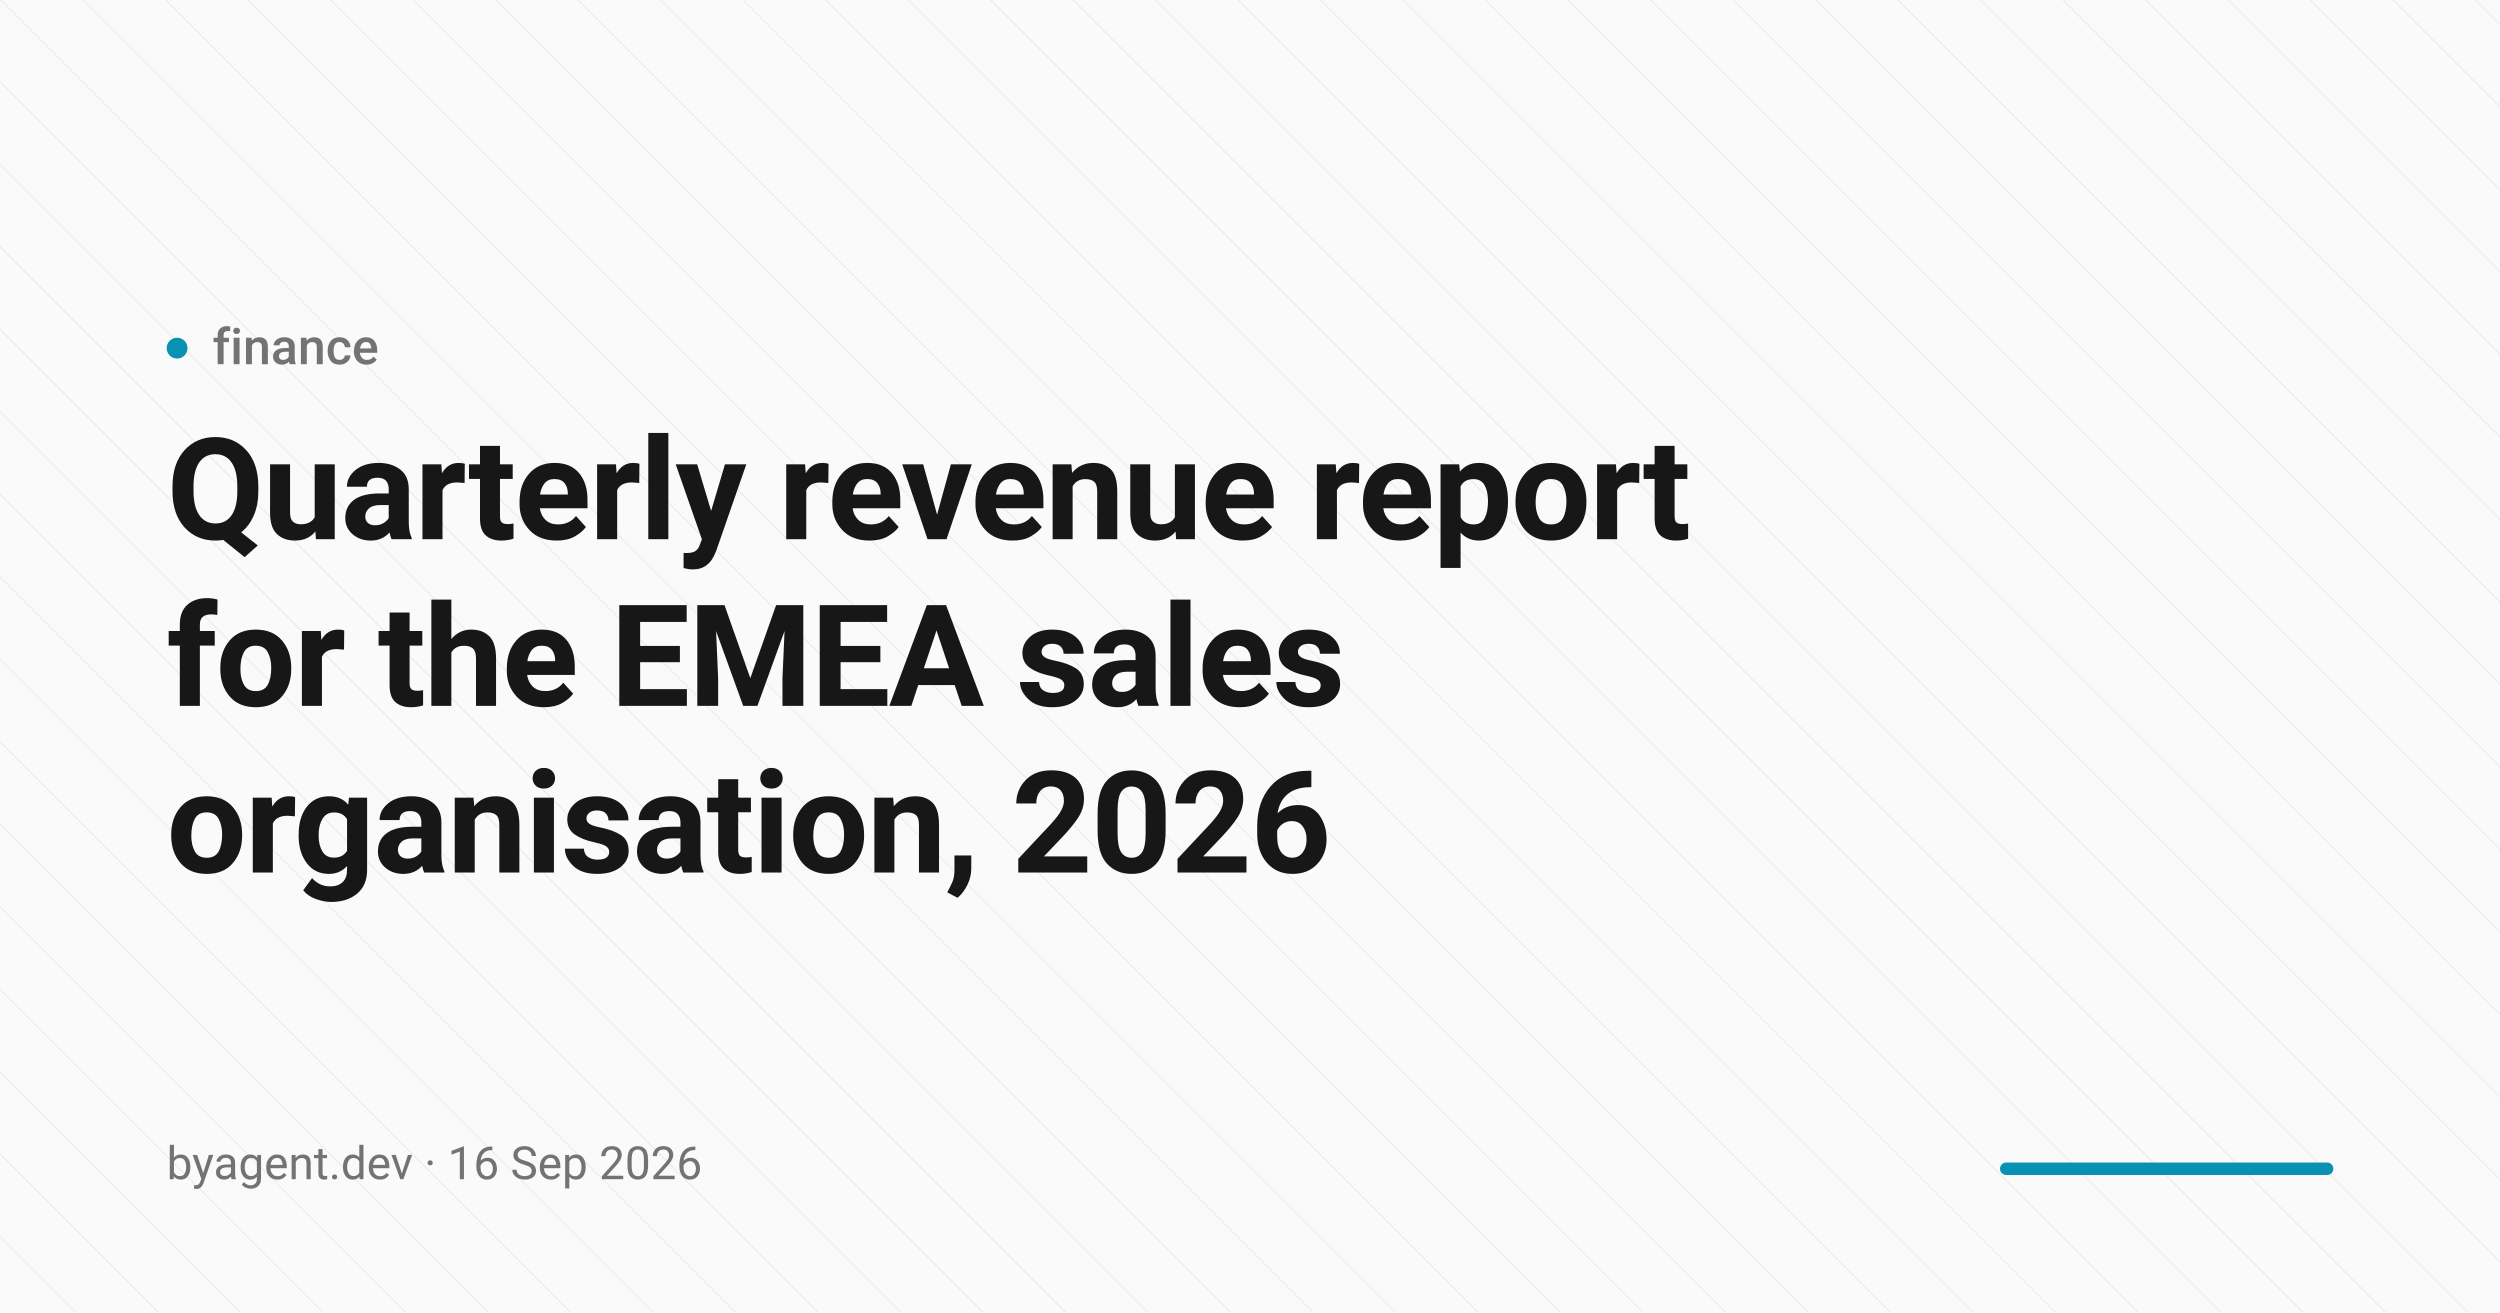
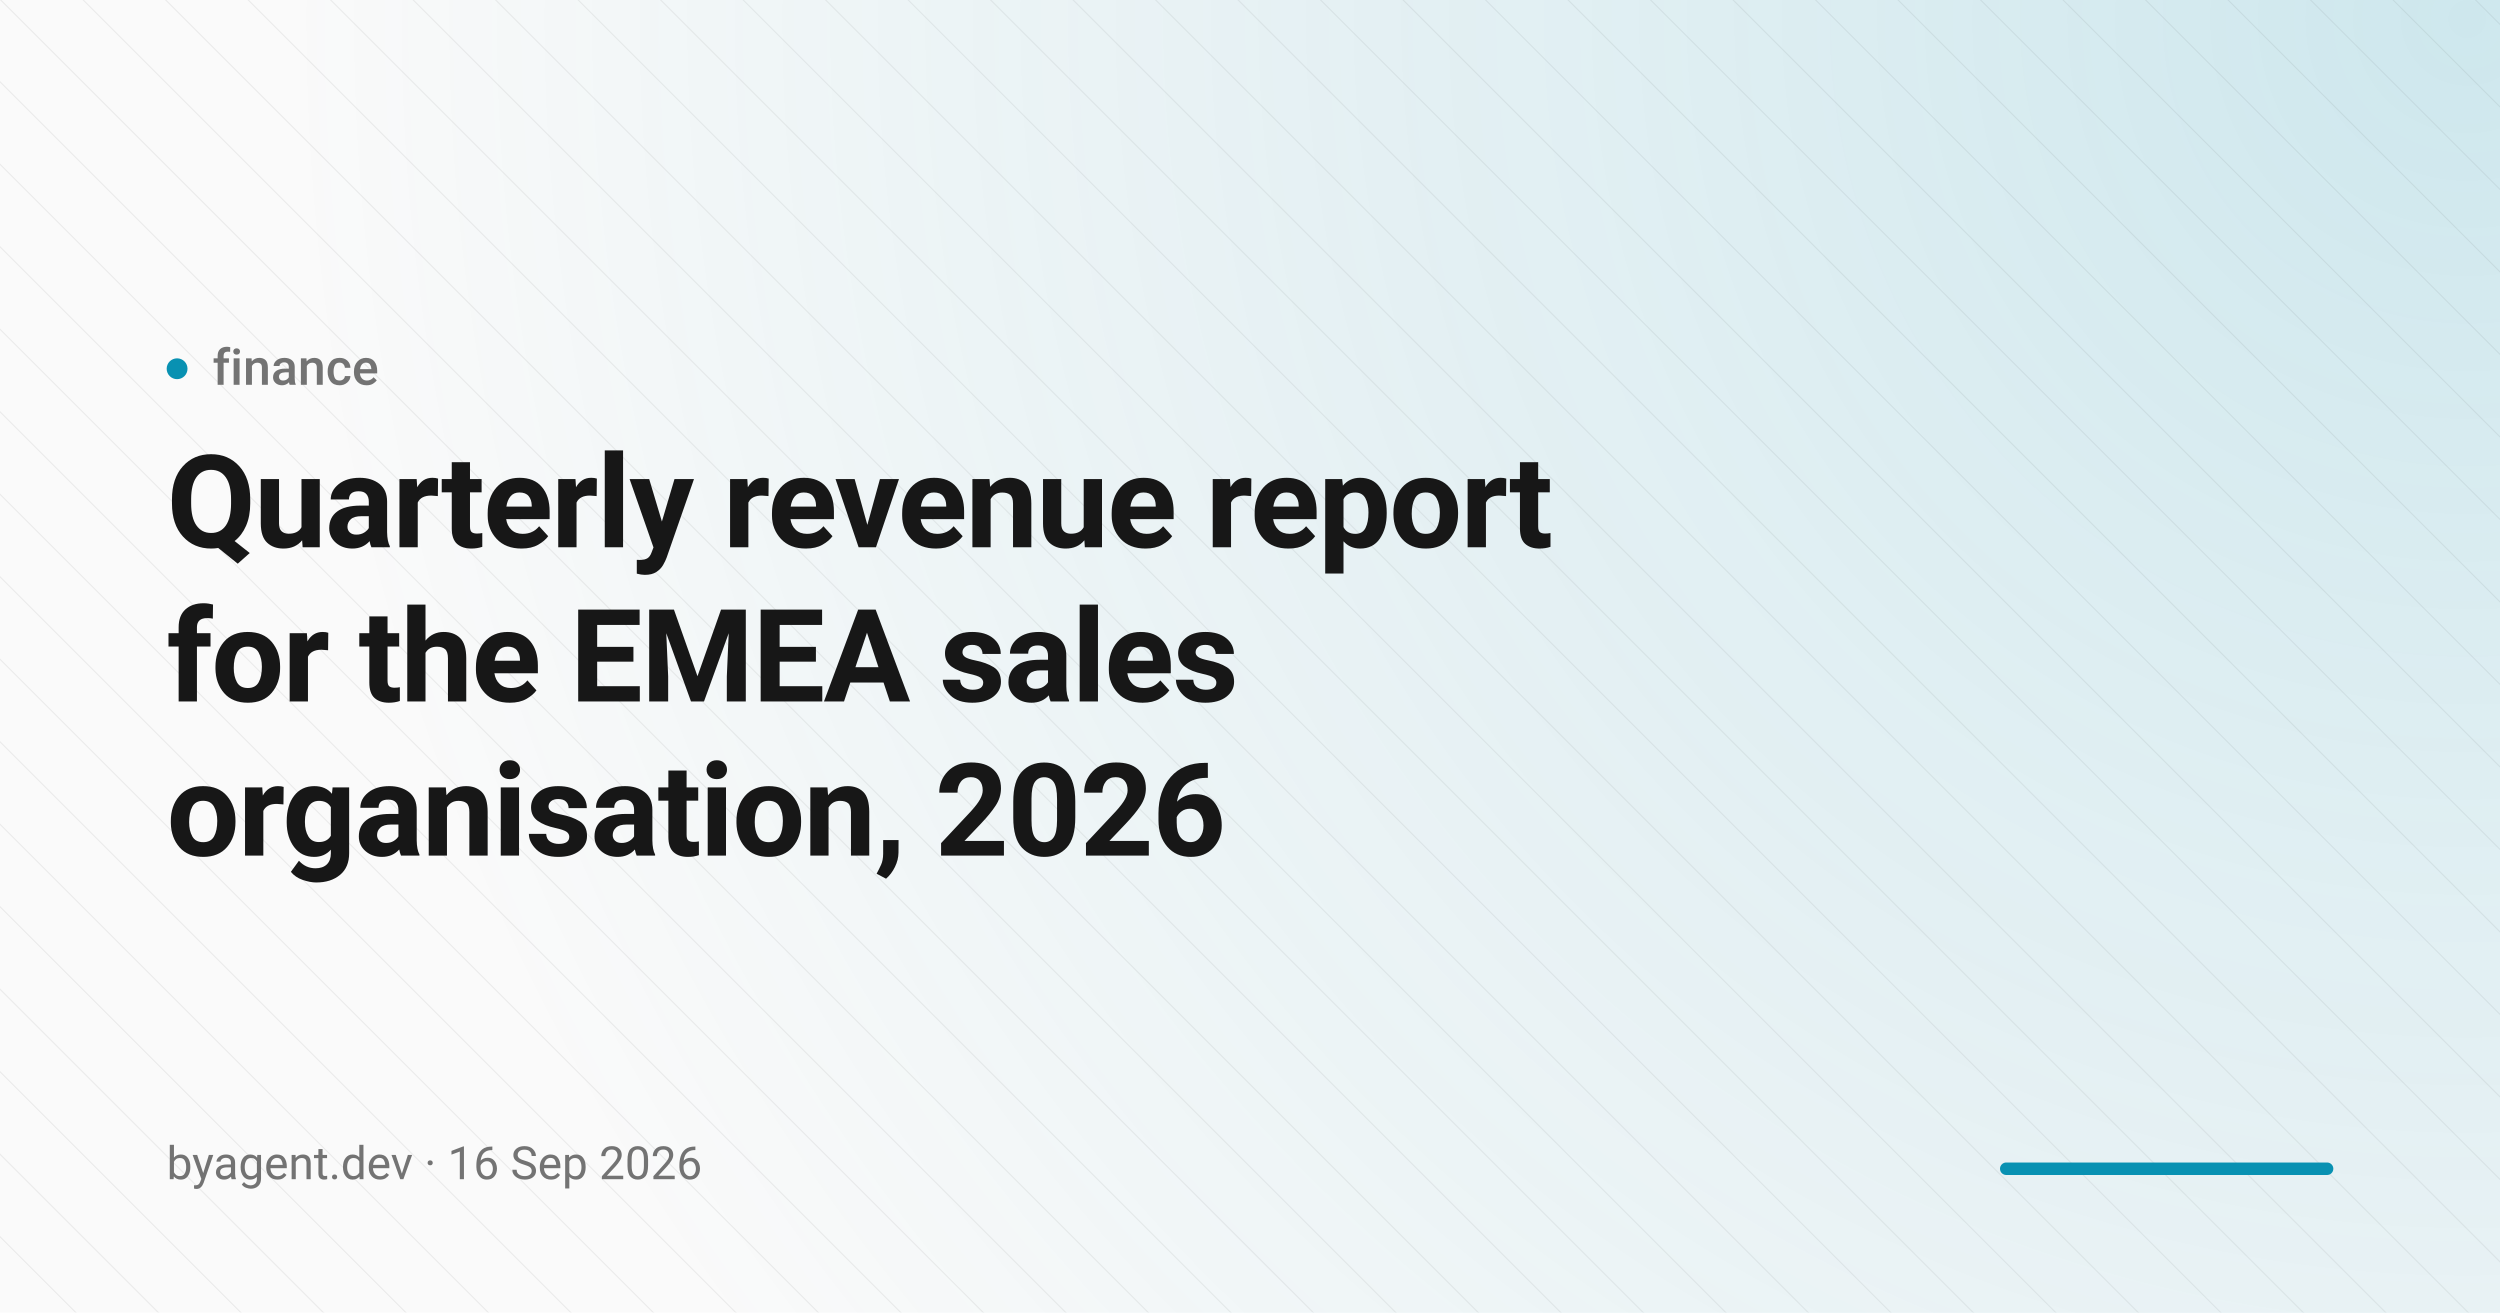
<svg xmlns="http://www.w3.org/2000/svg" viewBox="0 0 1200 630" width="1200" height="630" role="img">
  <rect width="1200" height="630" fill="#fafafa" />
+   <defs>
+     <radialGradient id="w">
+       <stop offset="0" stop-color="#0891b2" stop-opacity="0.18" />
+       <stop offset="1" stop-color="#0891b2" stop-opacity="0" />
+     </radialGradient>
+   </defs>
+   <circle cx="1200.0" cy="0.0" r="1080.0" fill="url(#w)" />
  <defs>
    <pattern id="p" width="28.0" height="28.0" patternUnits="userSpaceOnUse" patternTransform="rotate(-45)">
      <path d="M0 0V28.0" stroke="#171717" stroke-width="1" opacity="0.07" />
    </pattern>
  </defs>
  <rect width="1200" height="630" fill="url(#p)" />
-   <circle cx="85.0" cy="167.1" r="5" fill="#0891b2" />
-   <text x="102.0" y="174.8" font-family="-apple-system, BlinkMacSystemFont, 'Segoe UI', Roboto, Helvetica, Arial, sans-serif" font-size="24.0" font-weight="500" fill="#737373">finance</text>
-   <text x="80.0" y="258.8" font-family="-apple-system, BlinkMacSystemFont, 'Segoe UI', Roboto, Helvetica, Arial, sans-serif" font-size="68.0" font-weight="600" letter-spacing="-0.8" fill="#171717">Quarterly revenue report</text>
-   <text x="80.0" y="338.8" font-family="-apple-system, BlinkMacSystemFont, 'Segoe UI', Roboto, Helvetica, Arial, sans-serif" font-size="68.0" font-weight="600" letter-spacing="-0.8" fill="#171717">for the EMEA sales</text>
-   <text x="80.0" y="418.8" font-family="-apple-system, BlinkMacSystemFont, 'Segoe UI', Roboto, Helvetica, Arial, sans-serif" font-size="68.0" font-weight="600" letter-spacing="-0.8" fill="#171717">organisation, 2026</text>
+   <circle cx="85.0" cy="177.0" r="5" fill="#0891b2" />
+   <text x="102.0" y="184.7" font-family="-apple-system, BlinkMacSystemFont, 'Segoe UI', Roboto, Helvetica, Arial, sans-serif" font-size="24.0" font-weight="500" fill="#737373">finance</text>
+   <text x="80.0" y="262.7" font-family="-apple-system, BlinkMacSystemFont, 'Segoe UI', Roboto, Helvetica, Arial, sans-serif" font-size="62.0" font-weight="600" letter-spacing="-0.8" fill="#171717">Quarterly revenue report</text>
+   <text x="80.0" y="336.7" font-family="-apple-system, BlinkMacSystemFont, 'Segoe UI', Roboto, Helvetica, Arial, sans-serif" font-size="62.0" font-weight="600" letter-spacing="-0.8" fill="#171717">for the EMEA sales</text>
+   <text x="80.0" y="410.7" font-family="-apple-system, BlinkMacSystemFont, 'Segoe UI', Roboto, Helvetica, Arial, sans-serif" font-size="62.0" font-weight="600" letter-spacing="-0.8" fill="#171717">organisation, 2026</text>
  <text x="80.0" y="566.0" font-family="-apple-system, BlinkMacSystemFont, 'Segoe UI', Roboto, Helvetica, Arial, sans-serif" font-size="22.0" fill="#737373">byagent.dev · 16 Sep 2026</text>
  <rect x="960.0" y="558.0" width="160.0" height="6.0" rx="3" fill="#0891b2" />
</svg>
